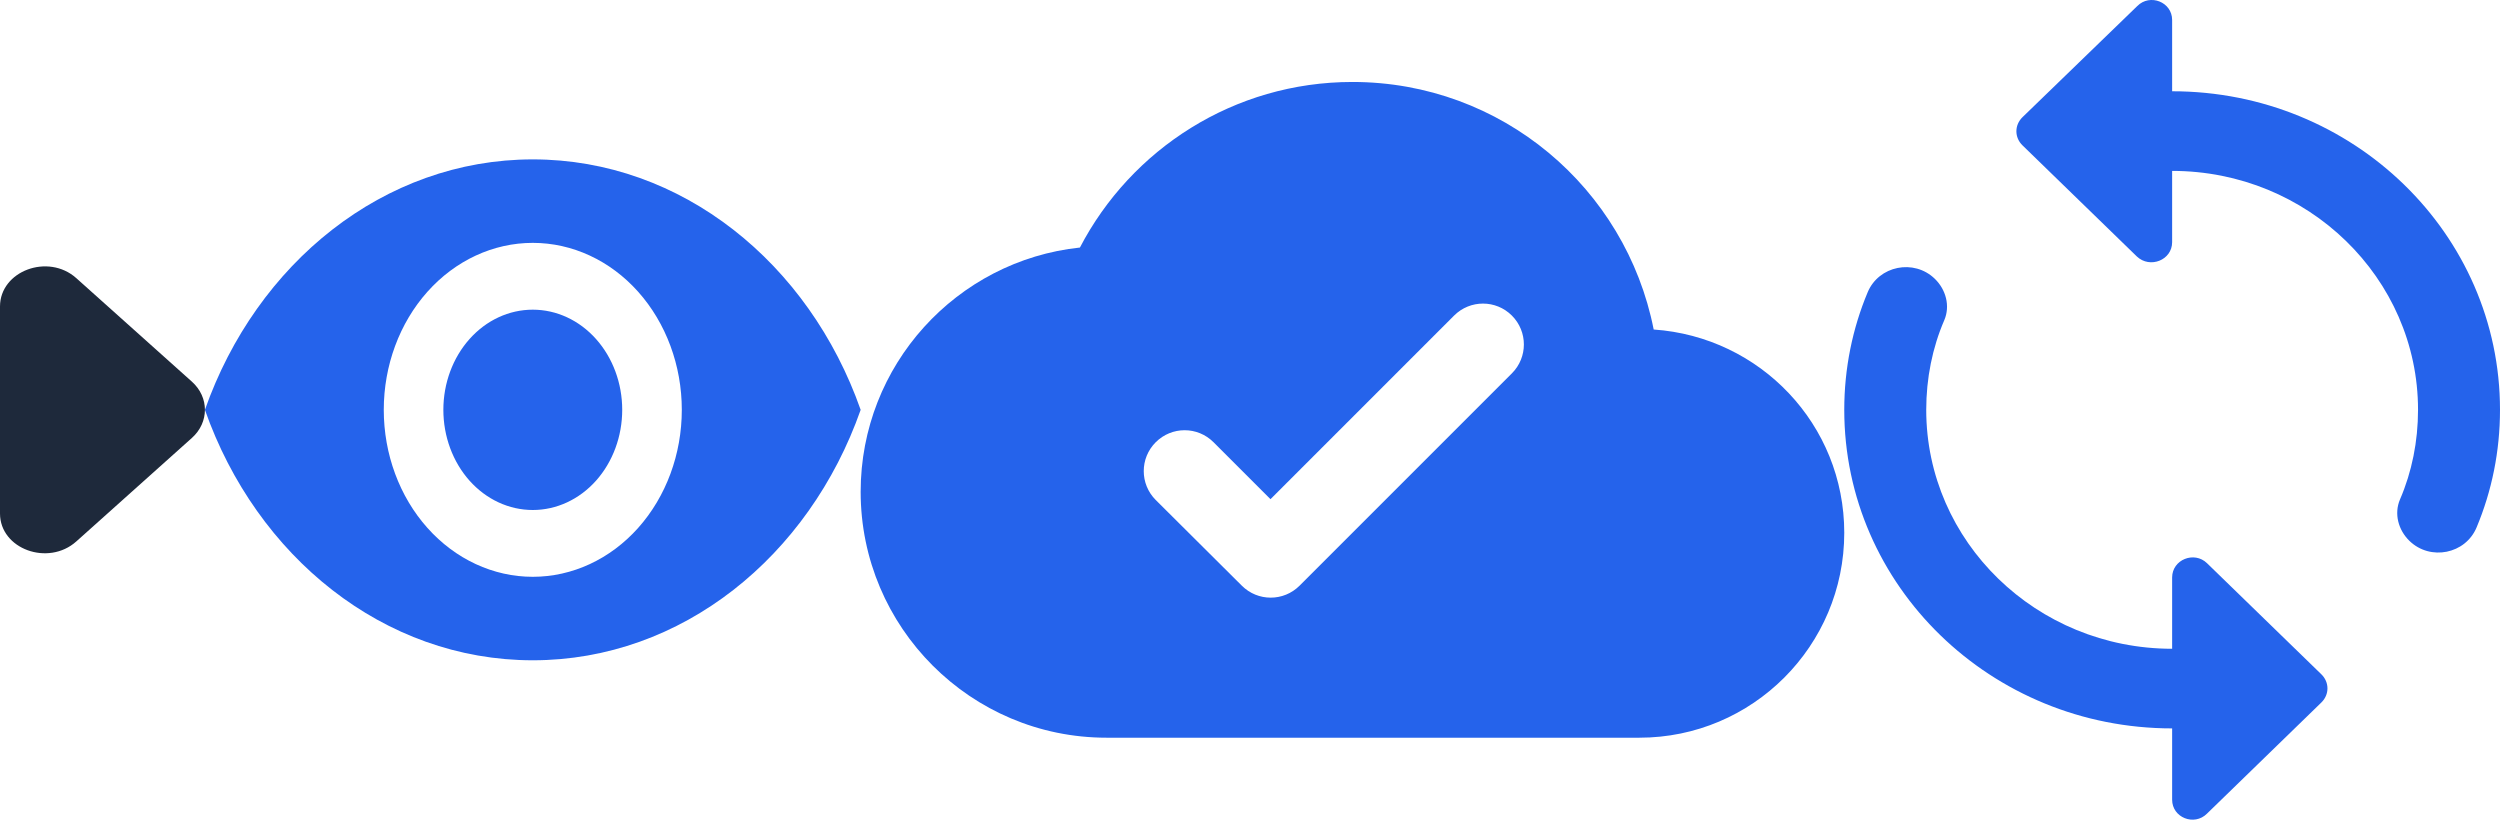
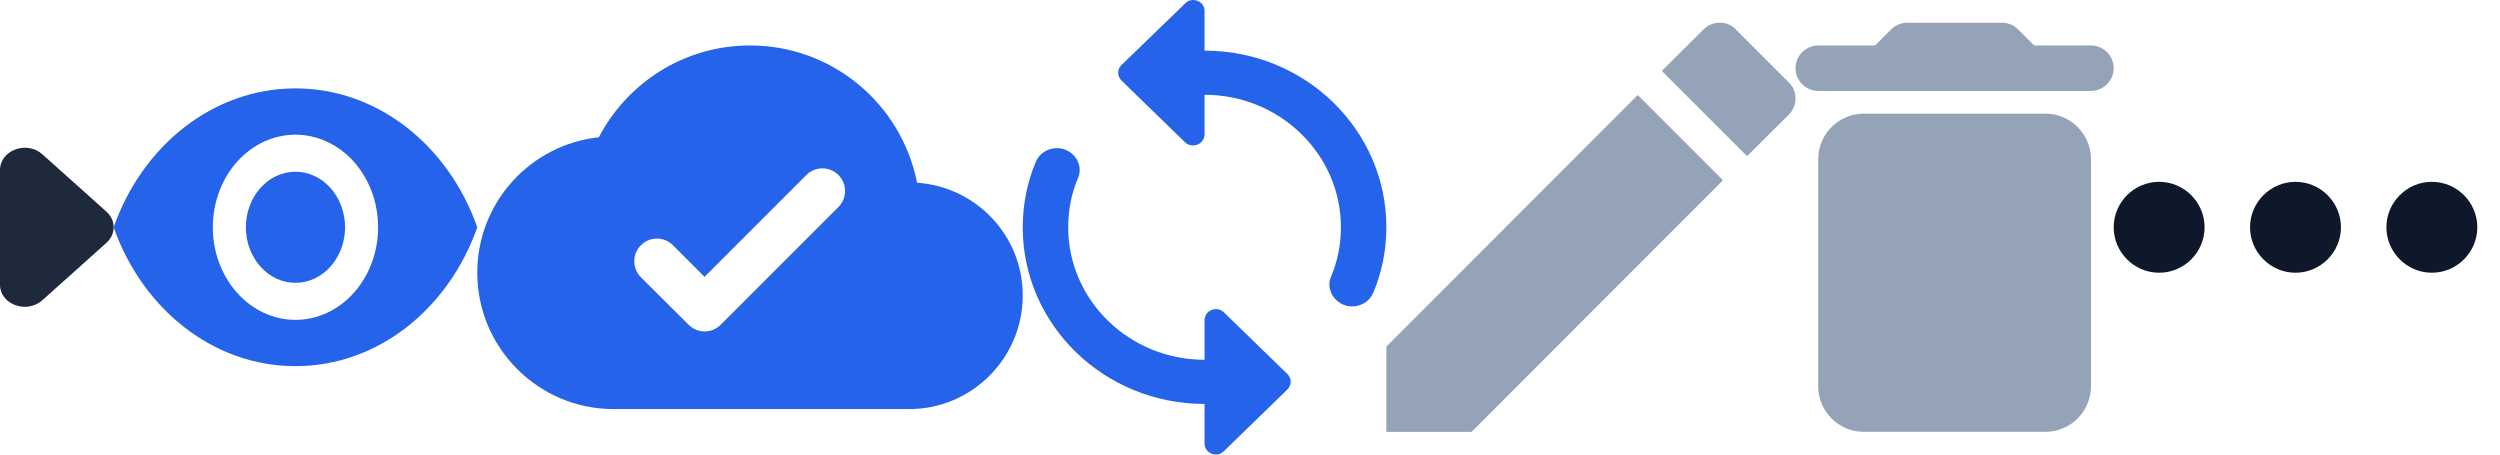
- <svg xmlns="http://www.w3.org/2000/svg" width="61" height="20" viewBox="0 0 61 20" fill="none">
+ <svg xmlns="http://www.w3.org/2000/svg" width="110" height="20" viewBox="0 0 110 20" fill="none">
  <path d="M1.862 13.211L4.682 10.686C5.106 10.306 5.106 9.692 4.682 9.312L1.862 6.787C1.176 6.172 -3.01121e-07 6.611 -2.63196e-07 7.479L-4.24625e-08 12.529C-4.53727e-09 13.396 1.176 13.825 1.862 13.211Z" fill="#1E293B" />
-   <path d="M13 7.556C12.421 7.556 11.866 7.813 11.457 8.272C11.048 8.73 10.818 9.352 10.818 10C10.818 10.648 11.048 11.27 11.457 11.729C11.866 12.187 12.421 12.444 13 12.444C13.579 12.444 14.134 12.187 14.543 11.729C14.952 11.27 15.182 10.648 15.182 10C15.182 9.352 14.952 8.73 14.543 8.272C14.134 7.813 13.579 7.556 13 7.556ZM13 14.074C12.036 14.074 11.111 13.645 10.429 12.881C9.747 12.117 9.364 11.081 9.364 10C9.364 8.92 9.747 7.883 10.429 7.119C11.111 6.355 12.036 5.926 13 5.926C13.964 5.926 14.889 6.355 15.571 7.119C16.253 7.883 16.636 8.92 16.636 10C16.636 11.081 16.253 12.117 15.571 12.881C14.889 13.645 13.964 14.074 13 14.074M13 3.889C9.364 3.889 6.258 6.423 5 10C6.258 13.577 9.364 16.111 13 16.111C16.636 16.111 19.742 13.577 21 10C19.742 6.423 16.636 3.889 13 3.889Z" fill="#2563EB" />
+   <path d="M13 7.556C12.421 7.556 11.866 7.813 11.457 8.272C11.048 8.73 10.818 9.352 10.818 10C10.818 10.648 11.048 11.27 11.457 11.729C11.866 12.187 12.421 12.444 13 12.444C13.579 12.444 14.134 12.187 14.543 11.729C14.952 11.27 15.182 10.648 15.182 10C15.182 9.352 14.952 8.73 14.543 8.272C14.134 7.813 13.579 7.556 13 7.556ZM13 14.074C12.036 14.074 11.111 13.645 10.429 12.881C9.747 12.117 9.364 11.081 9.364 10C9.364 8.92 9.747 7.883 10.429 7.119C11.111 6.355 12.036 5.926 13 5.926C13.964 5.926 14.889 6.355 15.571 7.119C16.253 7.883 16.636 8.92 16.636 10C16.636 11.081 16.253 12.117 15.571 12.881C14.889 13.645 13.964 14.074 13 14.074ZM13 3.889C9.364 3.889 6.258 6.423 5 10C6.258 13.577 9.364 16.111 13 16.111C16.636 16.111 19.742 13.577 21 10C19.742 6.423 16.636 3.889 13 3.889Z" fill="#2563EB" />
  <path d="M40.35 8.04C39.67 4.59 36.64 2 33 2C30.11 2 27.6 3.64 26.35 6.04C23.34 6.36 21 8.91 21 12C21 15.31 23.69 18 27 18H40C42.76 18 45 15.76 45 13C45 10.36 42.95 8.22 40.35 8.04ZM31.71 14.29C31.32 14.68 30.69 14.68 30.3 14.29L28.2 12.2C27.81 11.81 27.81 11.18 28.2 10.79C28.59 10.4 29.22 10.4 29.61 10.79L31 12.18L35.48 7.7C35.87 7.31 36.5 7.31 36.89 7.7C37.28 8.09 37.28 8.72 36.89 9.11L31.71 14.29Z" fill="#2563EB" />
-   <path d="M53 2.227V0.487C53 0.05 52.46 -0.164 52.15 0.147L49.35 2.858C49.15 3.053 49.15 3.354 49.35 3.548L52.14 6.259C52.46 6.56 53 6.347 53 5.909V4.17C56.31 4.17 59 6.784 59 10C59 10.768 58.85 11.516 58.56 12.186C58.41 12.536 58.52 12.934 58.79 13.197C59.3 13.692 60.16 13.518 60.43 12.866C60.8 11.982 61 11.011 61 10C61 5.705 57.42 2.227 53 2.227ZM53 15.83C49.69 15.83 47 13.216 47 10C47 9.232 47.15 8.484 47.44 7.814C47.59 7.464 47.48 7.066 47.21 6.803C46.7 6.308 45.84 6.483 45.57 7.134C45.2 8.018 45 8.989 45 10C45 14.295 48.58 17.773 53 17.773V19.513C53 19.95 53.54 20.164 53.85 19.853L56.64 17.142C56.84 16.948 56.84 16.646 56.64 16.452L53.85 13.741C53.54 13.44 53 13.653 53 14.091V15.83V15.83Z" fill="#2563EB" />
+   <path d="M53 2.227V0.487C53 0.05 52.46 -0.164 52.15 0.147L49.35 2.858C49.15 3.053 49.15 3.354 49.35 3.548L52.14 6.259C52.46 6.56 53 6.347 53 5.909V4.17C56.31 4.17 59 6.784 59 10C59 10.768 58.85 11.516 58.56 12.186C58.41 12.536 58.52 12.934 58.79 13.197C59.3 13.692 60.16 13.518 60.43 12.866C60.8 11.982 61 11.011 61 10C61 5.705 57.42 2.227 53 2.227ZM53 15.83C49.69 15.83 47 13.216 47 10C47 9.232 47.15 8.484 47.44 7.814C47.59 7.464 47.48 7.066 47.21 6.803C46.7 6.308 45.84 6.483 45.57 7.134C45.2 8.018 45 8.989 45 10C45 14.295 48.58 17.773 53 17.773V19.513C53 19.95 53.54 20.164 53.85 19.853L56.64 17.142C56.84 16.948 56.84 16.646 56.64 16.452L53.85 13.741C53.54 13.44 53 13.653 53 14.091V15.83Z" fill="#2563EB" />
+   <path d="M78.71 5.041C79.1 4.651 79.1 4.001 78.71 3.631L76.37 1.291C76 0.901 75.35 0.901 74.96 1.291L73.12 3.121L76.87 6.871M61 15.251V19.001H64.75L75.81 7.931L72.06 4.181L61 15.251Z" fill="#94A3B8" />
+   <path d="M80.002 17C80.002 18.1 80.902 19 82.002 19H90.002C91.102 19 92.002 18.1 92.002 17V7C92.002 5.9 91.102 5 90.002 5H82.002C80.902 5 80.002 5.9 80.002 7V17ZM92.002 2H89.502L88.792 1.29C88.612 1.11 88.352 1 88.092 1H83.912C83.652 1 83.392 1.11 83.212 1.29L82.502 2H80.002C79.452 2 79.002 2.45 79.002 3C79.002 3.55 79.452 4 80.002 4H92.002C92.552 4 93.002 3.55 93.002 3C93.002 2.45 92.552 2 92.002 2Z" fill="#94A3B8" />
+   <path d="M95.002 8C93.902 8 93.002 8.9 93.002 10C93.002 11.1 93.902 12 95.002 12C96.102 12 97.002 11.1 97.002 10C97.002 8.9 96.102 8 95.002 8ZM107.002 8C105.902 8 105.002 8.9 105.002 10C105.002 11.1 105.902 12 107.002 12C108.102 12 109.002 11.1 109.002 10C109.002 8.9 108.102 8 107.002 8ZM101.002 8C99.902 8 99.002 8.9 99.002 10C99.002 11.1 99.902 12 101.002 12C102.102 12 103.002 11.1 103.002 10C103.002 8.9 102.102 8 101.002 8Z" fill="#0F172A" />
</svg>
